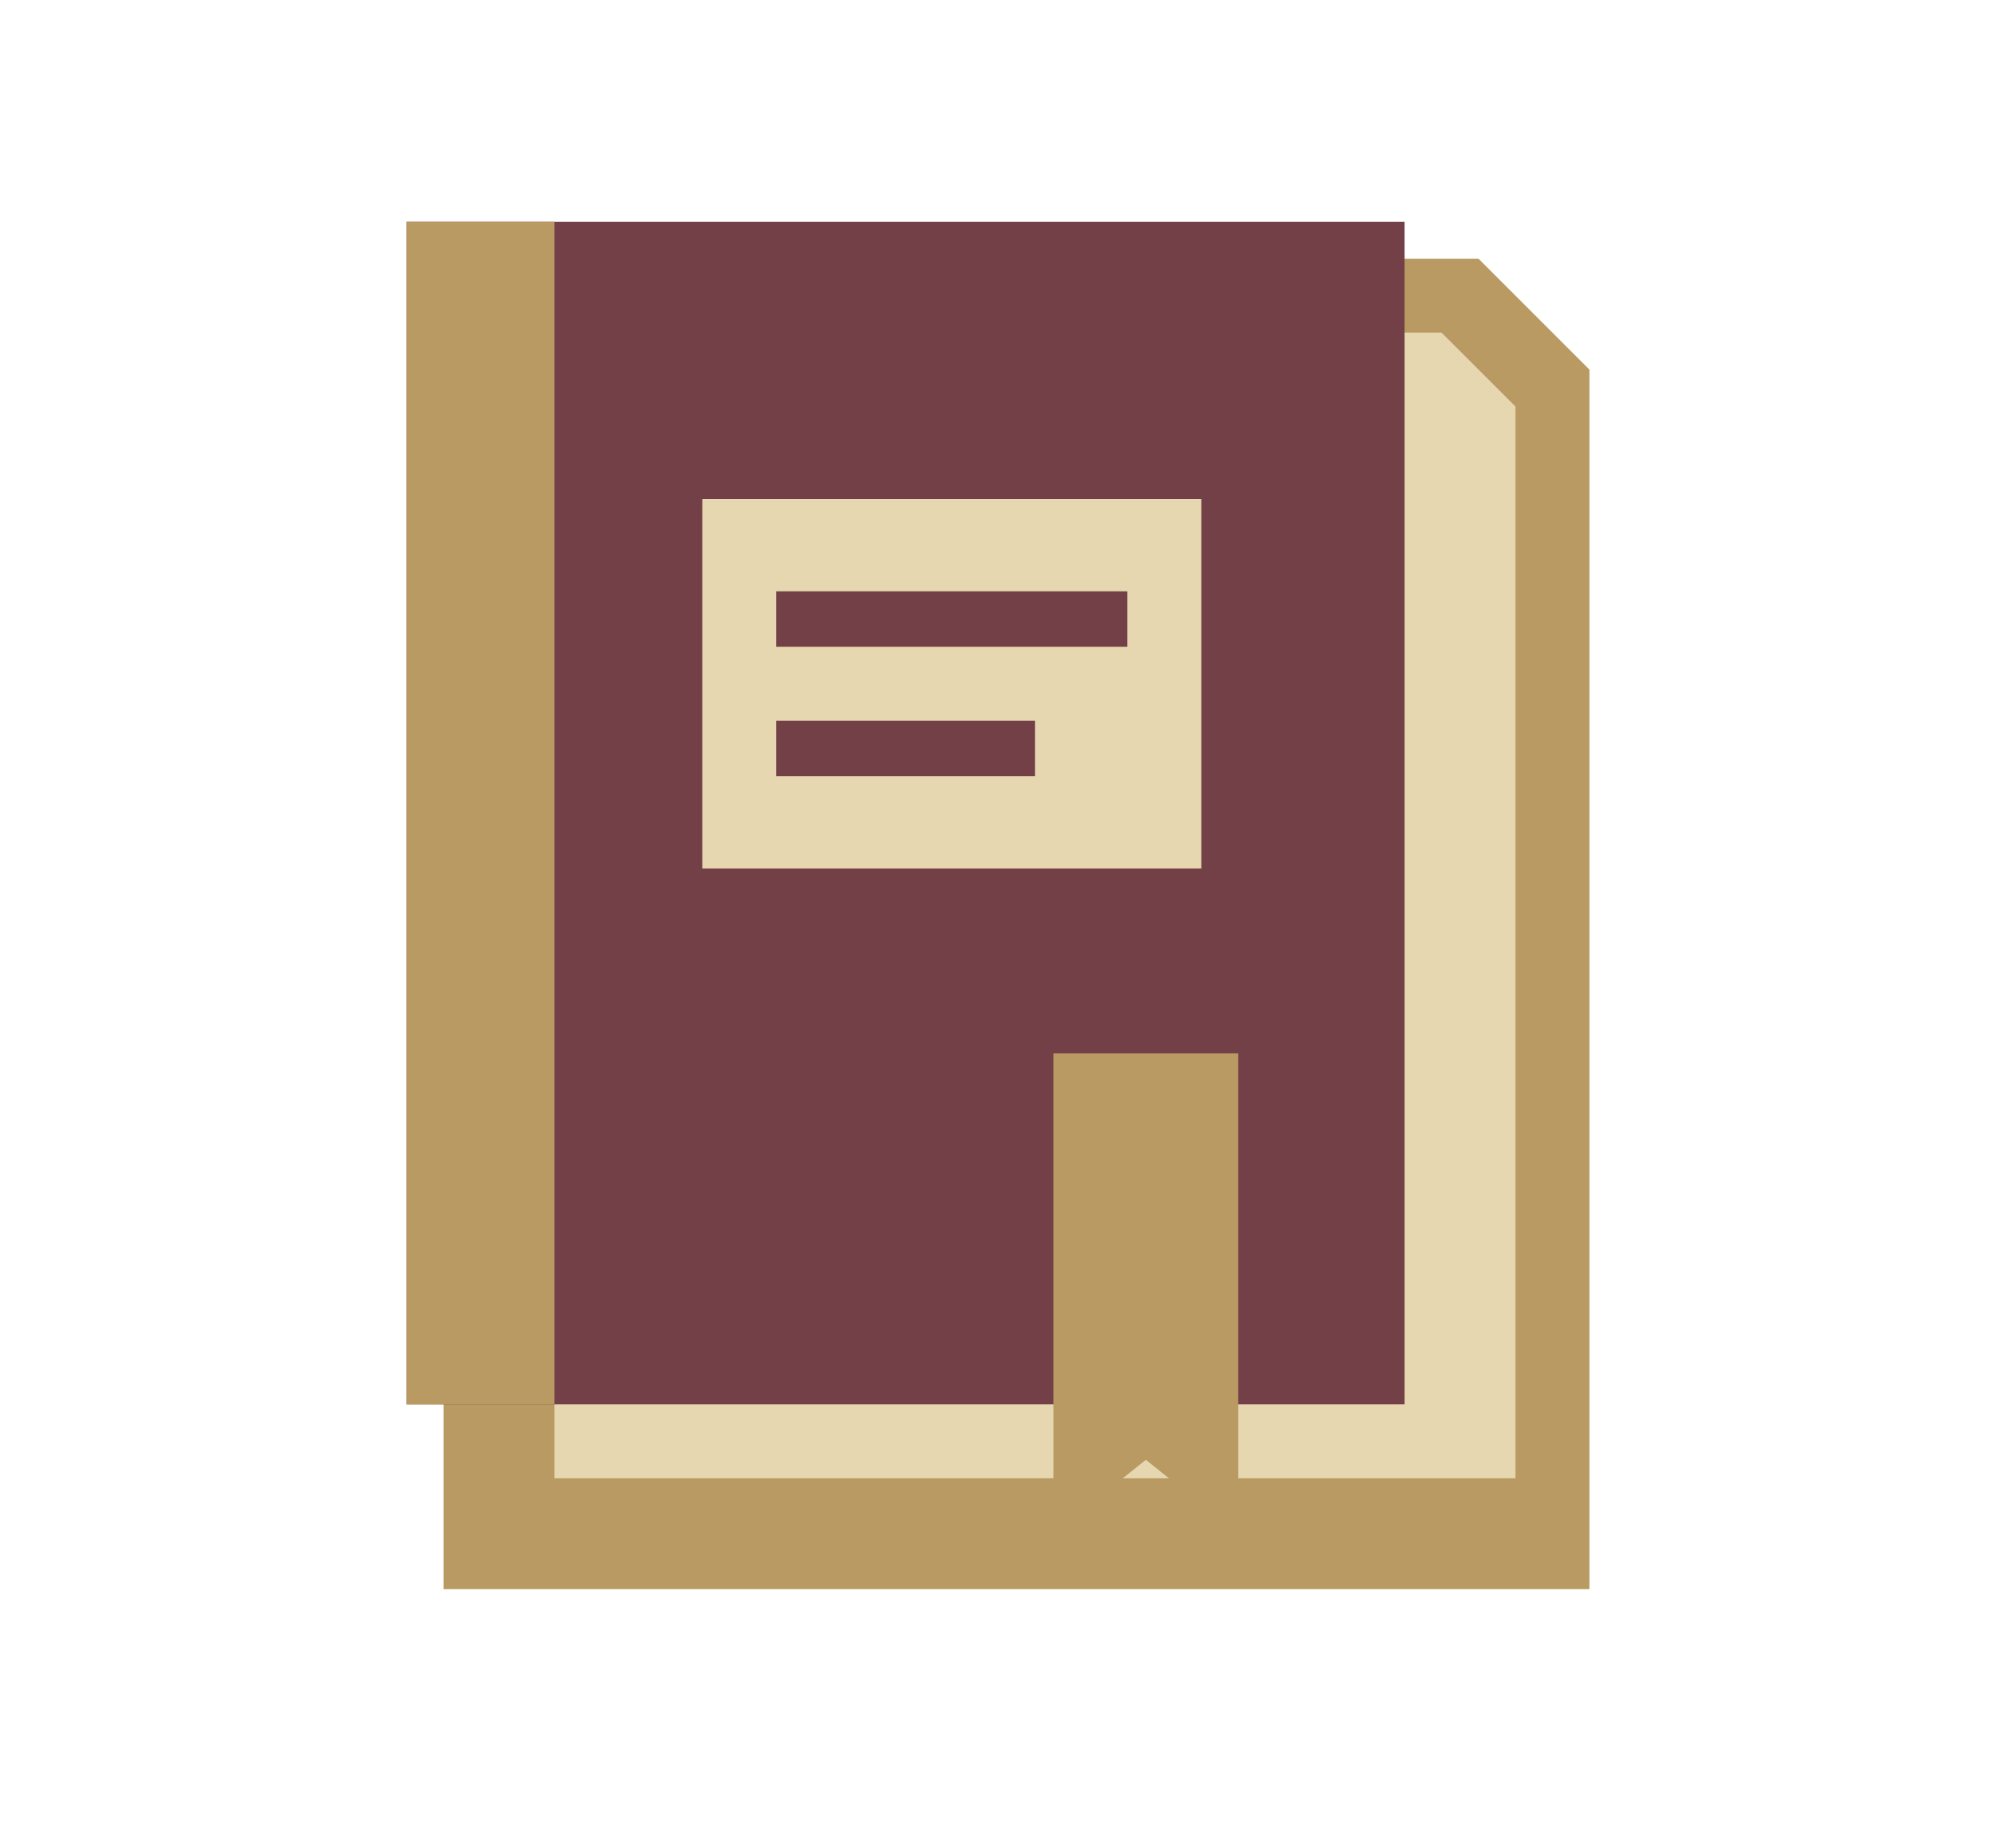
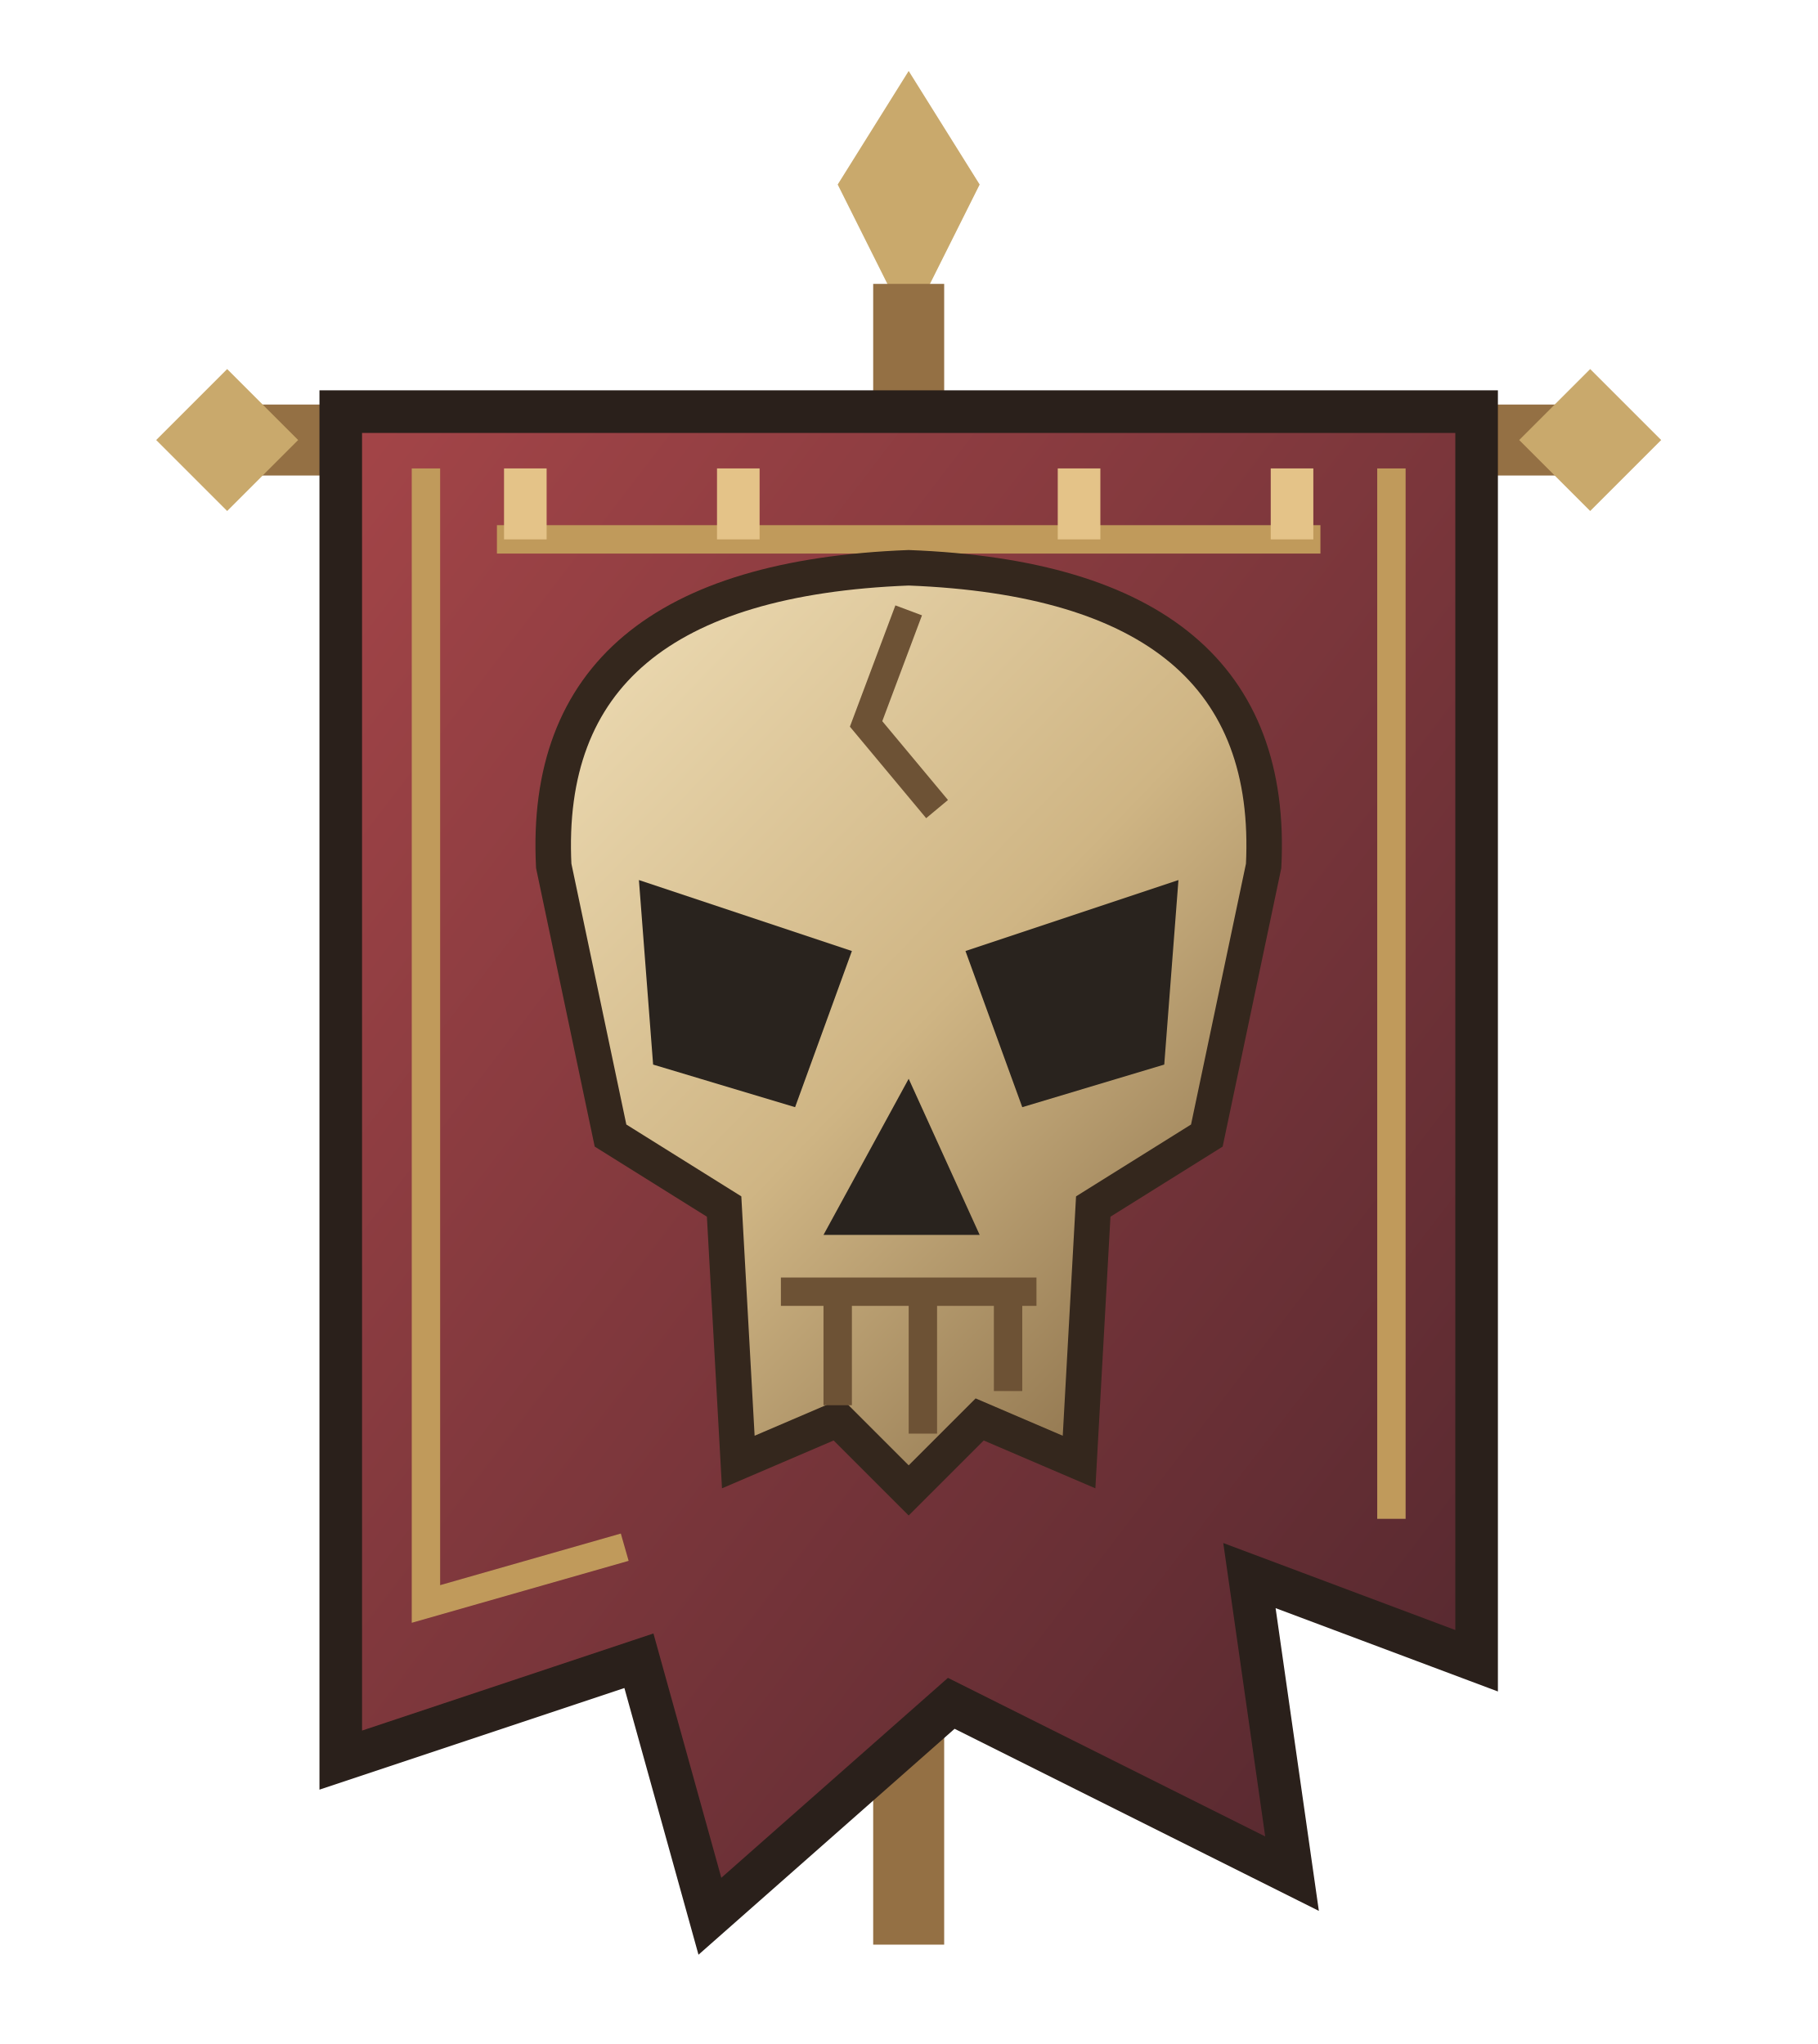
- <svg xmlns="http://www.w3.org/2000/svg" viewBox="0 0 108 100">
-   <path d="M24 14L80 14L86 20L86 86L24 86Z" fill="#b89a62" />
-   <path d="M30 18L78 18L82 22L82 80L30 80Z" fill="#e6d7b1" />
-   <path d="M22 12L76 12L76 76L22 76Z" fill="#734047" />
-   <path d="M22 12L30 12L30 76L22 76Z" fill="#b89a62" />
-   <path d="M38 27L65 27L65 47L38 47Z" fill="#e6d7b1" />
-   <path d="M42 32L61 32L61 35L42 35Z" fill="#734047" />
-   <path d="M42 39L56 39L56 42L42 42Z" fill="#734047" />
-   <path d="M57 57L67 57L67 83L62 79L57 83Z" fill="#b89a62" />
+ <svg xmlns="http://www.w3.org/2000/svg" viewBox="0 0 128 144">
+   <defs>
+     <linearGradient id="bone" x2=".8" y2="1">
+       <stop stop-color="#f0dfb8" />
+       <stop offset=".55" stop-color="#cfb584" />
+       <stop offset="1" stop-color="#8b704a" />
+     </linearGradient>
+     <linearGradient id="cloth" x2="1" y2="1">
+       <stop stop-color="#a44548" />
+       <stop offset="1" stop-color="#51272e" />
+     </linearGradient>
+   </defs>
+   <path d="M64 5L69 13L64 23L59 13Z" fill="#c9a96c" />
+   <path d="M64 20V137M14 31H114" stroke="#947044" stroke-width="5" />
+   <path d="M24 29H104V117L88 111L91 132L67 120L50 135L45 117L24 124Z" fill="url(#cloth)" stroke="#2a201b" stroke-width="3" />
+   <path d="M30 33V113L44 109M98 33V107M35 38H93" fill="none" stroke="#c09a5b" stroke-width="2" />
+   <path d="M39 61Q38 41 64 40Q90 41 89 61L85 80L77 85L76 103L69 100L64 105L59 100L52 103L51 85L43 80Z" fill="url(#bone)" stroke="#34271d" stroke-width="2.5" />
+   <path d="M45 62L60 67L56 78L46 75ZM83 62L68 67L72 78L82 75ZM64 76L58 87H69Z" fill="#29231e" />
+   <path d="M55 91H73M59 91V99M65 91V101M71 91V98M64 43L61 51L66 57" fill="none" stroke="#6d5235" stroke-width="2" />
+   <path d="M37 33V38M52 33V38M76 33V38M91 33V38" stroke="#e4c388" stroke-width="3" />
+   <path d="M11 31L16 26L21 31L16 36ZM107 31L112 26L117 31L112 36Z" fill="#c9a96c" />
</svg>
